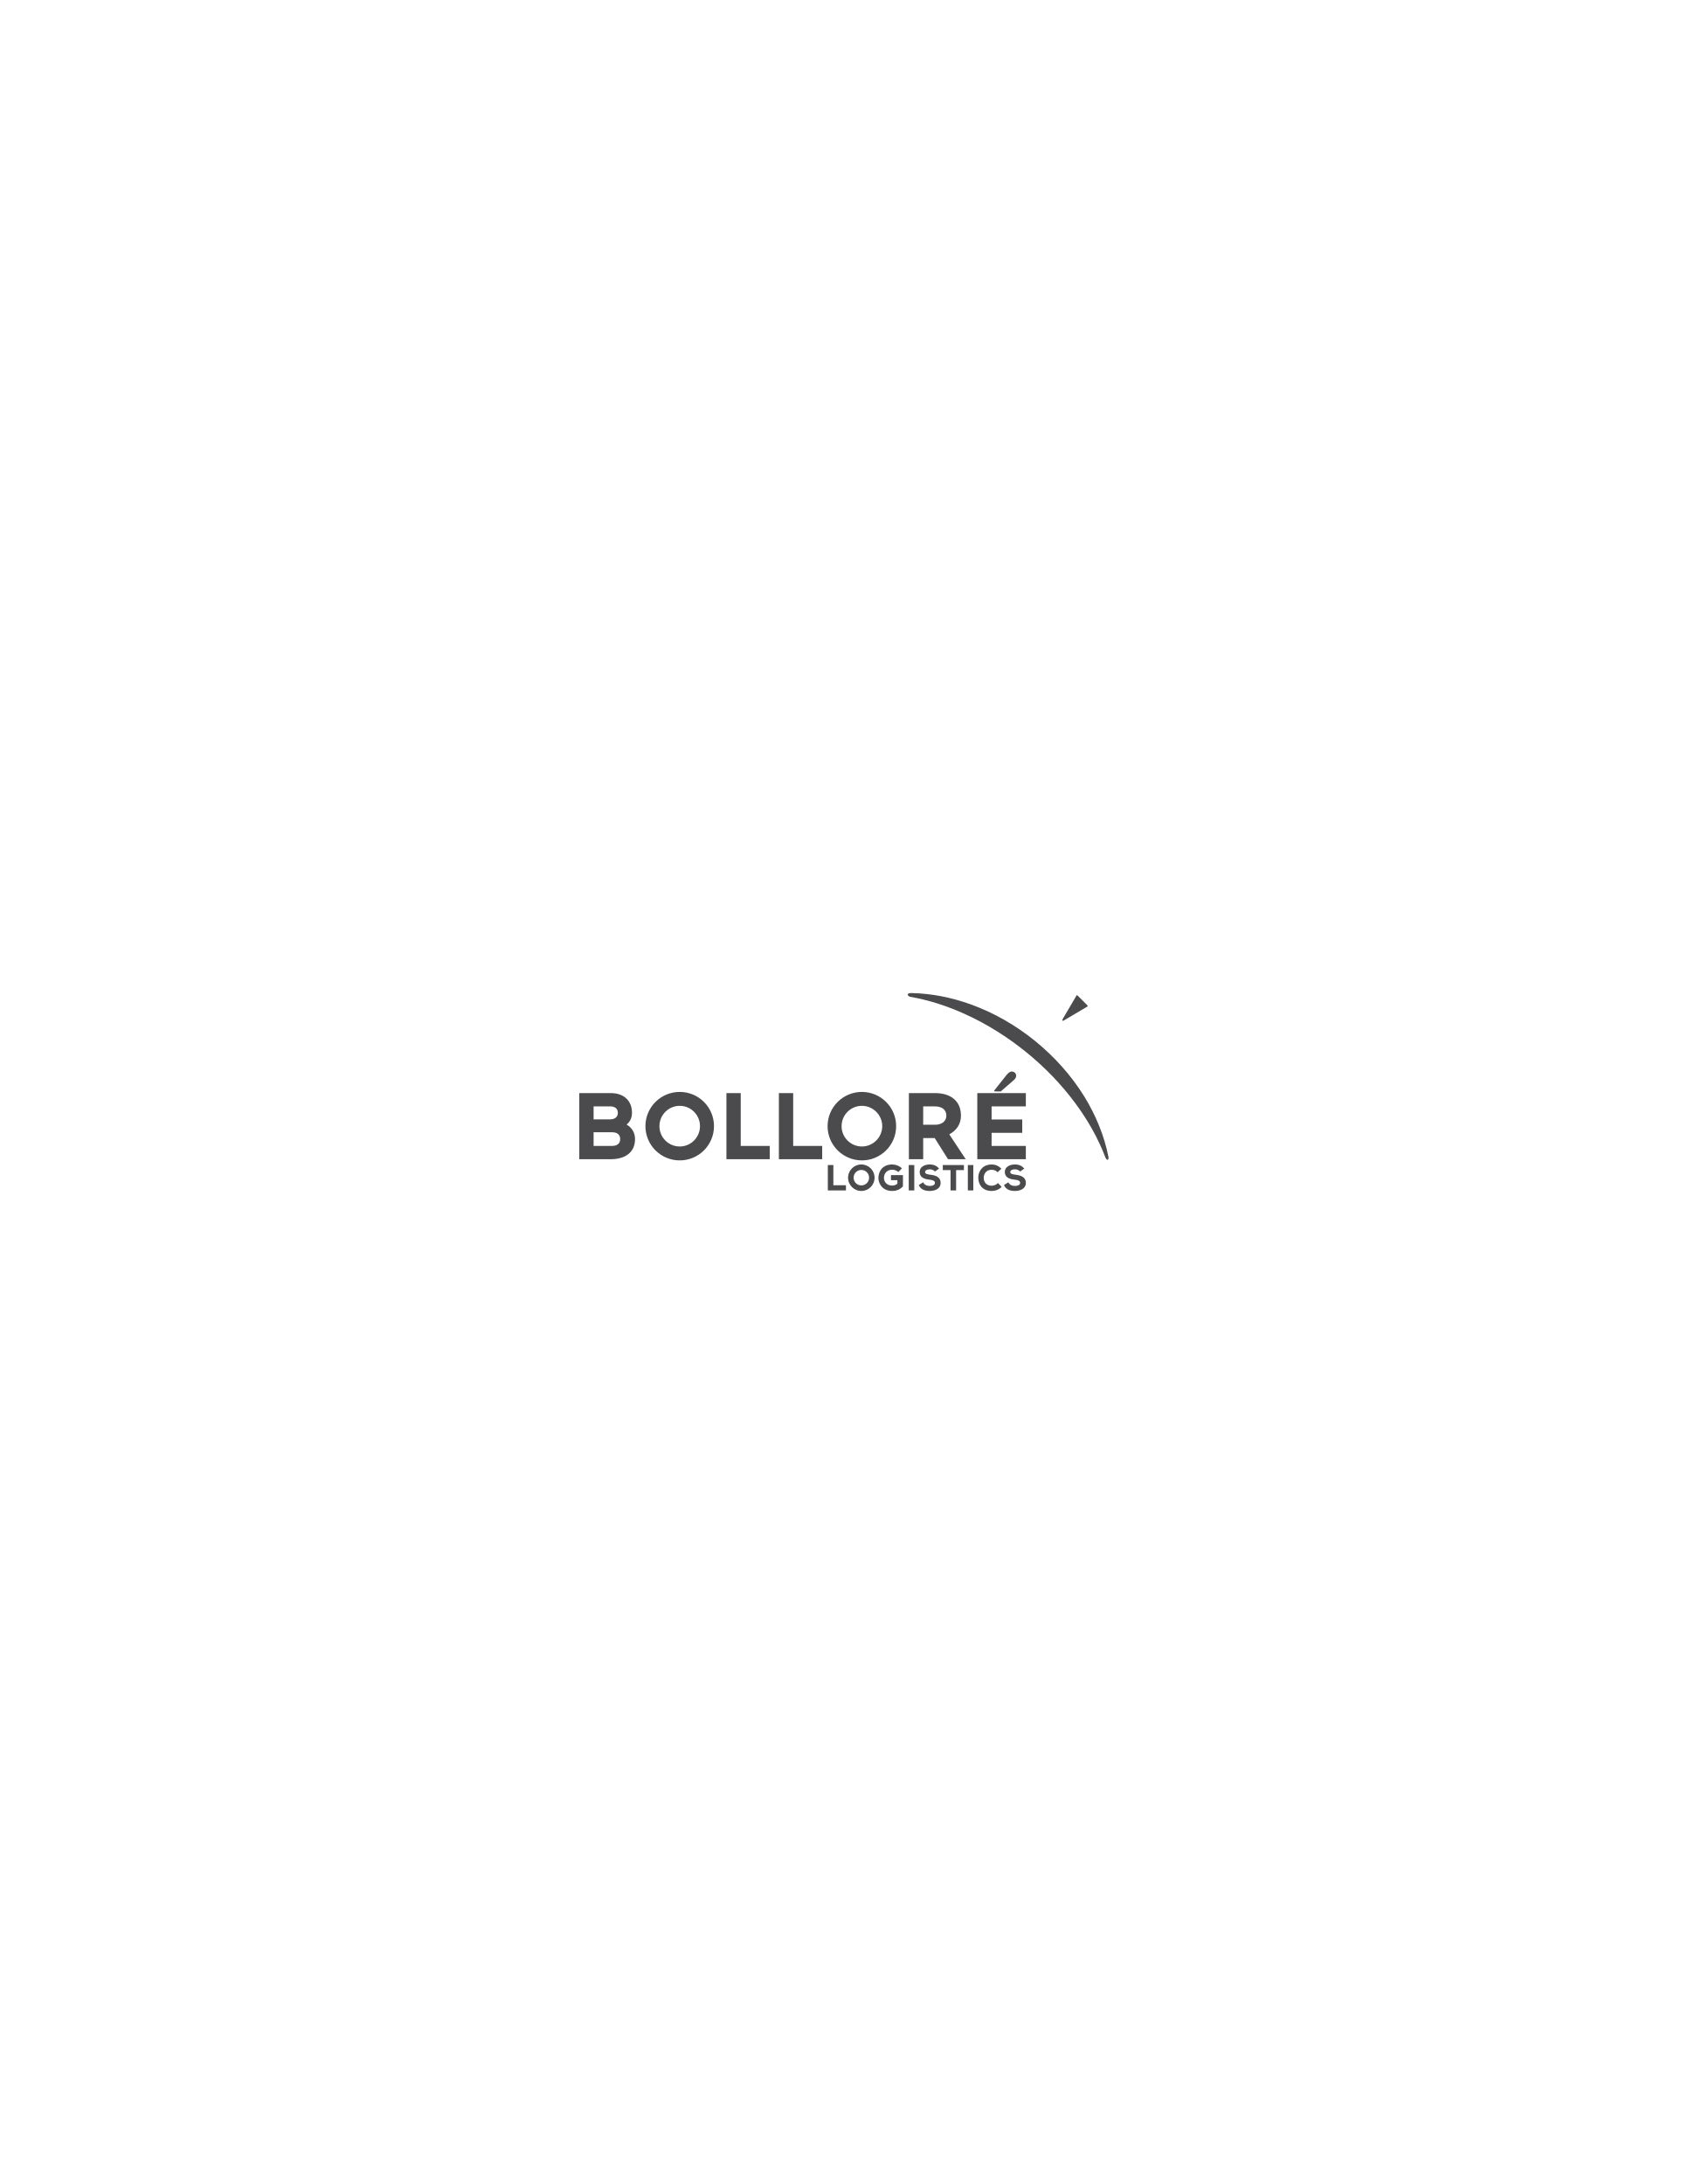
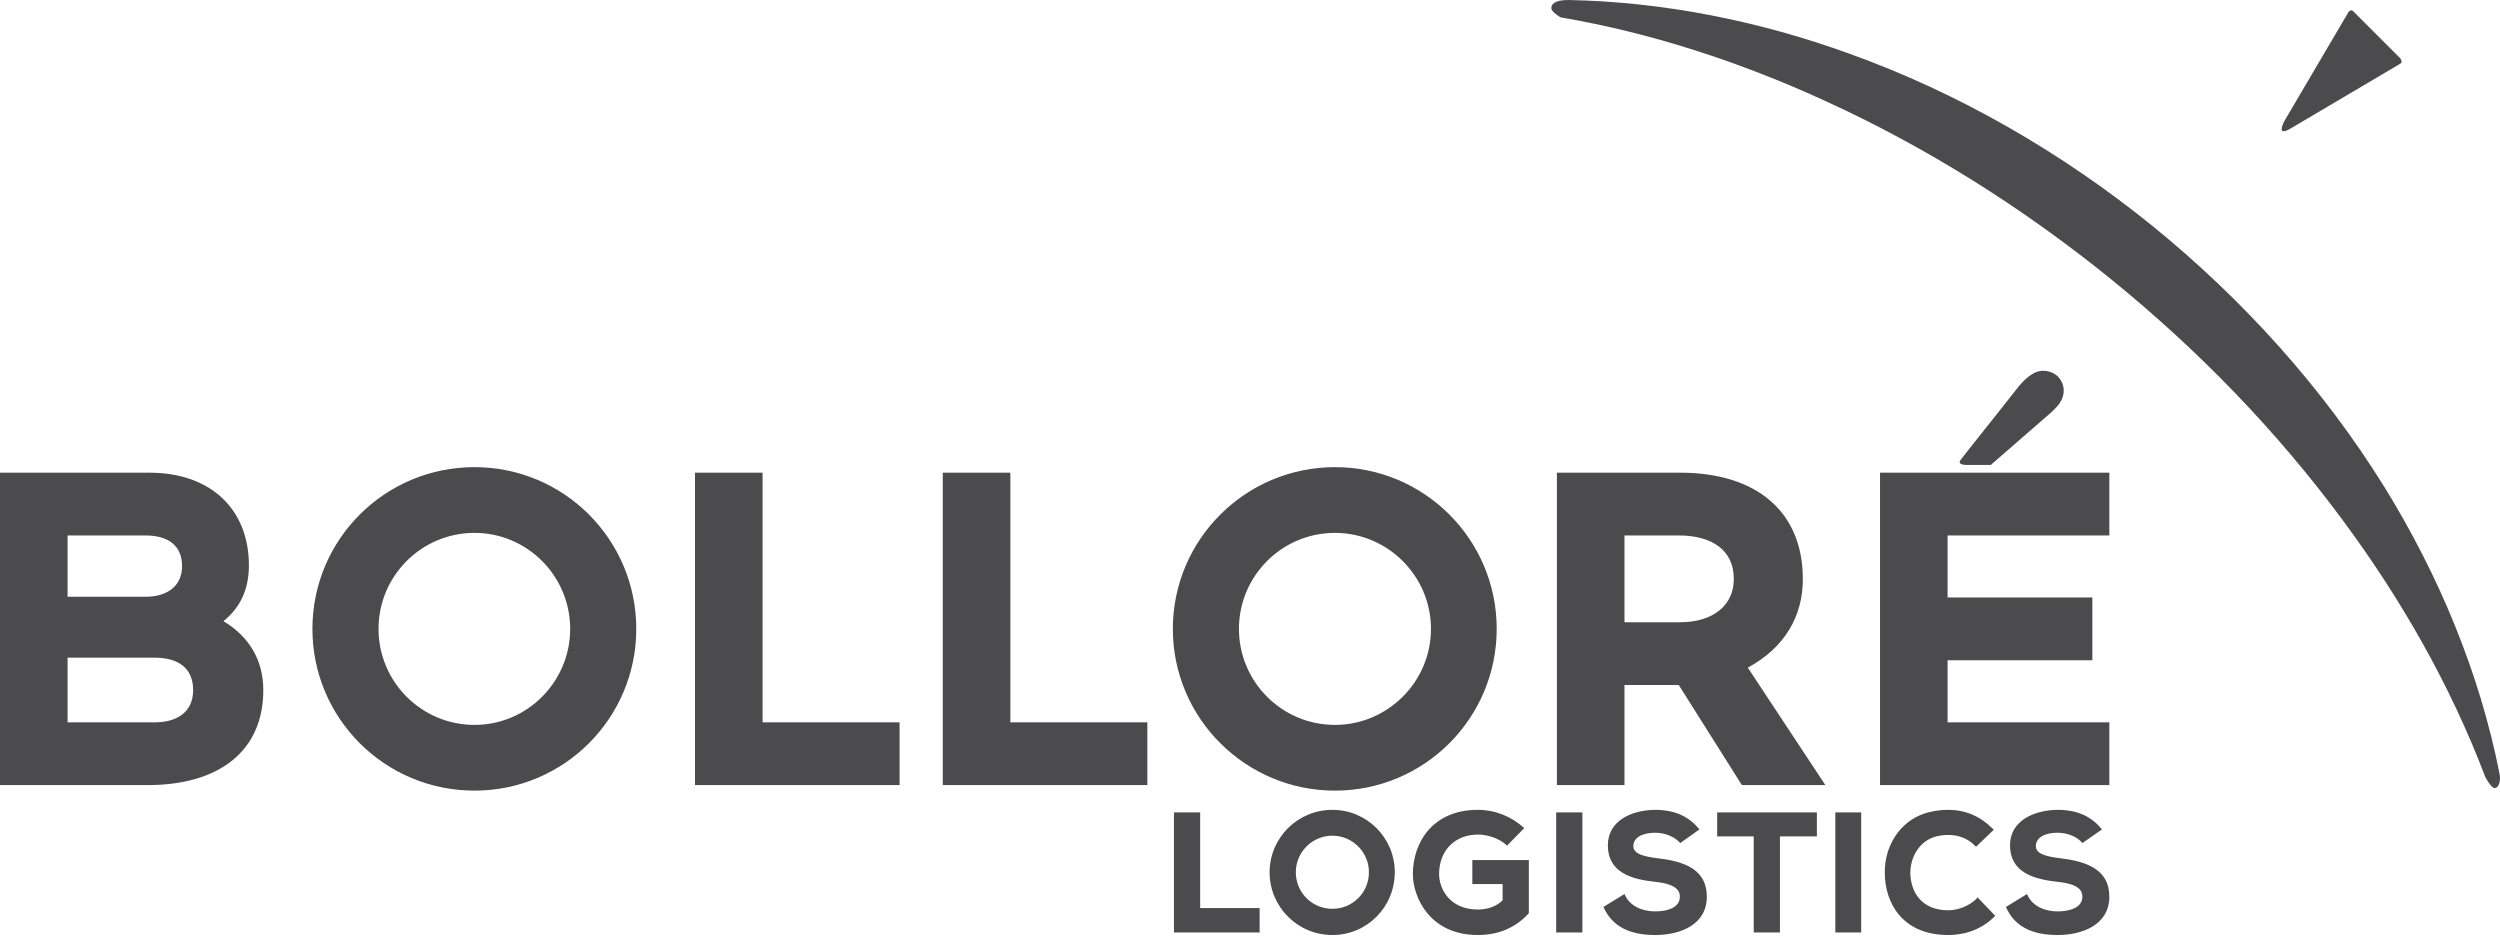
- <svg xmlns="http://www.w3.org/2000/svg" xml:space="preserve" width="215.9mm" height="279.4mm" version="1.1" style="shape-rendering:geometricPrecision; text-rendering:geometricPrecision; image-rendering:optimizeQuality; fill-rule:evenodd; clip-rule:evenodd" viewBox="0 0 21590 27940">
-   <defs>
-     <style type="text/css">
+ <svg xmlns="http://www.w3.org/2000/svg" xml:space="preserve" width="67.699mm" height="25.32mm" version="1.1" style="clip-rule:evenodd;fill-rule:evenodd;image-rendering:optimizeQuality;shape-rendering:geometricPrecision;text-rendering:geometricPrecision" viewBox="0 0 6769.865 2532" id="svg5">
+   <defs id="defs1">
+     <style type="text/css" id="style1">
   
    .fil1 {fill:#4B4B4D}
    .fil0 {fill:#4B4B4D;fill-rule:nonzero}
   
  </style>
  </defs>
-   <g id="Layer_x0020_1">
+   <g id="Layer_x0020_1" transform="translate(-7410,-12704)">
    <g id="_327567104">
-       <path class="fil0" d="M12988 13795c15,-23 14,-49 -3,-69 -18,-19 -47,-24 -70,-10 -16,9 -28,22 -39,35 -41,52 -81,103 -122,154 -12,15 -24,31 -36,46 -2,4 -4,12 18,12l65 0c49,-42 97,-85 146,-127 15,-13 30,-25 41,-41z" />
-       <path class="fil1" d="M13239 13316c246,200 461,438 628,707 147,238 258,503 312,778 3,18 -2,35 -12,37l0 0c-10,3 -27,-30 -27,-30l0 0c-94,-248 -228,-482 -385,-694 -181,-245 -395,-465 -631,-656 -236,-191 -496,-355 -772,-481 -227,-104 -469,-184 -716,-226l0 0c0,0 -24,-14 -25,-24 -1,-11 8,-23 46,-23 259,5 517,57 760,145 298,107 576,268 822,467z" />
-       <path class="fil0" d="M11018 15165c-55,0 -99,-44 -99,-99 0,-54 44,-99 99,-99 55,0 99,45 99,99 0,55 -44,99 -99,99zm0 -268c-94,0 -170,76 -170,169 0,94 76,170 170,170 94,0 169,-76 169,-170 0,-93 -75,-169 -169,-169zm-358 7l-71 0 0 325 232 0 0 -66 -161 0 0 -259zm964 325l71 0 0 -325 -71 0 0 325zm436 -260l99 0 0 260 71 0 0 -260 100 0 0 -65 -270 0 0 65zm320 260l70 0 0 -325 -70 0 0 325zm381 -90c-19,18 -48,30 -75,30 -75,0 -102,-52 -103,-101 0,-29 11,-56 29,-75 18,-19 43,-28 74,-28 28,0 53,10 71,28l4 4 48 -46 -4 -4c-33,-33 -74,-50 -119,-50 -51,0 -94,16 -124,47 -31,31 -49,77 -48,124 0,78 45,168 172,168 48,0 91,-17 123,-48l4 -4 -48 -50 -4 5zm227 -111c-39,-5 -65,-12 -65,-33 0,-22 23,-36 59,-36 31,0 56,14 67,28l53 -37c-27,-33 -63,-53 -121,-53 -64,1 -128,30 -128,96 0,74 65,92 129,99 60,6 67,26 67,40 0,37 -51,40 -66,40 -40,0 -71,-17 -83,-45l-1 -2 -57 35c22,51 68,76 140,76 66,0 140,-27 140,-104 0,-76 -66,-96 -134,-104zm-1090 0c-39,-5 -65,-12 -65,-33 0,-22 23,-36 60,-36 30,0 55,14 67,28l52 -37c-27,-33 -63,-53 -121,-53 -64,1 -127,30 -127,96 0,74 64,92 128,99 60,6 67,26 67,40 0,37 -50,40 -66,40 -40,0 -71,-17 -83,-45l-1 -2 -57 35c23,51 68,76 140,76 67,0 140,-27 140,-104 0,-76 -65,-96 -134,-104zm-501 70l82 0 0 44c-16,16 -40,25 -67,25 -77,0 -105,-57 -105,-96 0,-64 43,-107 105,-107 28,0 59,11 78,29l1 1 46 -47 0 -1c-34,-31 -78,-49 -125,-49 -122,0 -176,88 -176,174 0,63 46,165 176,165 55,0 101,-19 137,-58l1 -2 0 -143 -153 0 0 65z" />
-       <path class="fil0" d="M12105 14273c0,69 -55,116 -145,116l-151 0 0 -235 147 0c90,0 149,40 149,117l0 2zm38 239c101,-55 149,-140 149,-240 0,-183 -126,-288 -332,-288l-334 0 0 846 183 0 0 -271 147 0 171 271 226 0 -210 -318zm933 -20l0 -170 -392 0 0 -168 438 0 0 -170 -621 0 0 846 621 0 0 -170 -438 0 0 -168 392 0zm-5472 168l-11 0 0 -175 236 0c65,0 104,29 104,88 0,57 -41,87 -104,87l-44 0c-29,0 -152,0 -181,0zm-11 -506l211 0c61,0 99,27 99,83 0,54 -40,83 -99,83l-211 0 0 -166zm530 419c0,-81 -38,-145 -108,-187 44,-35 69,-84 69,-151 0,-150 -101,-251 -270,-251l-404 0 0 846 400 0c193,0 313,-92 313,-257zm572 -426c143,0 259,117 259,260 0,143 -116,260 -259,260 -144,0 -260,-117 -260,-260 0,-143 116,-260 260,-260zm0 698c242,0 438,-196 438,-438 0,-242 -196,-438 -438,-438 -243,0 -439,196 -439,438 0,242 196,438 439,438zm1151 -185l-371 0 0 -676 -183 0 0 846 554 0 0 -170zm671 0l-371 0 0 -676 -183 0 0 846 554 0 0 -170zm508 -513c143,0 260,117 260,260 0,143 -117,260 -260,260 -144,0 -260,-117 -260,-260 0,-143 116,-260 260,-260zm0 698c242,0 438,-196 438,-438 0,-242 -196,-438 -438,-438 -242,0 -439,196 -439,438 0,242 197,438 439,438z" />
-       <path class="fil0" d="M13770 12736l-173 294c0,0 -26,46 14,23l298 -176c8,-4 3,-12 0,-16l-3 -3 0 0 0 0 -123 -123 0 0c-7,-7 -13,1 -13,1z" />
+       <path class="fil0" d="m 12988,13795 c 15,-23 14,-49 -3,-69 -18,-19 -47,-24 -70,-10 -16,9 -28,22 -39,35 -41,52 -81,103 -122,154 -12,15 -24,31 -36,46 -2,4 -4,12 18,12 h 65 c 49,-42 97,-85 146,-127 15,-13 30,-25 41,-41 z" id="path1" />
+       <path class="fil1" d="m 13239,13316 c 246,200 461,438 628,707 147,238 258,503 312,778 3,18 -2,35 -12,37 v 0 c -10,3 -27,-30 -27,-30 v 0 c -94,-248 -228,-482 -385,-694 -181,-245 -395,-465 -631,-656 -236,-191 -496,-355 -772,-481 -227,-104 -469,-184 -716,-226 v 0 c 0,0 -24,-14 -25,-24 -1,-11 8,-23 46,-23 259,5 517,57 760,145 298,107 576,268 822,467 z" id="path2" />
+       <path class="fil0" d="m 11018,15165 c -55,0 -99,-44 -99,-99 0,-54 44,-99 99,-99 55,0 99,45 99,99 0,55 -44,99 -99,99 z m 0,-268 c -94,0 -170,76 -170,169 0,94 76,170 170,170 94,0 169,-76 169,-170 0,-93 -75,-169 -169,-169 z m -358,7 h -71 v 325 h 232 v -66 h -161 z m 964,325 h 71 v -325 h -71 z m 436,-260 h 99 v 260 h 71 v -260 h 100 v -65 h -270 z m 320,260 h 70 v -325 h -70 z m 381,-90 c -19,18 -48,30 -75,30 -75,0 -102,-52 -103,-101 0,-29 11,-56 29,-75 18,-19 43,-28 74,-28 28,0 53,10 71,28 l 4,4 48,-46 -4,-4 c -33,-33 -74,-50 -119,-50 -51,0 -94,16 -124,47 -31,31 -49,77 -48,124 0,78 45,168 172,168 48,0 91,-17 123,-48 l 4,-4 -48,-50 z m 227,-111 c -39,-5 -65,-12 -65,-33 0,-22 23,-36 59,-36 31,0 56,14 67,28 l 53,-37 c -27,-33 -63,-53 -121,-53 -64,1 -128,30 -128,96 0,74 65,92 129,99 60,6 67,26 67,40 0,37 -51,40 -66,40 -40,0 -71,-17 -83,-45 l -1,-2 -57,35 c 22,51 68,76 140,76 66,0 140,-27 140,-104 0,-76 -66,-96 -134,-104 z m -1090,0 c -39,-5 -65,-12 -65,-33 0,-22 23,-36 60,-36 30,0 55,14 67,28 l 52,-37 c -27,-33 -63,-53 -121,-53 -64,1 -127,30 -127,96 0,74 64,92 128,99 60,6 67,26 67,40 0,37 -50,40 -66,40 -40,0 -71,-17 -83,-45 l -1,-2 -57,35 c 23,51 68,76 140,76 67,0 140,-27 140,-104 0,-76 -65,-96 -134,-104 z m -501,70 h 82 v 44 c -16,16 -40,25 -67,25 -77,0 -105,-57 -105,-96 0,-64 43,-107 105,-107 28,0 59,11 78,29 l 1,1 46,-47 v -1 c -34,-31 -78,-49 -125,-49 -122,0 -176,88 -176,174 0,63 46,165 176,165 55,0 101,-19 137,-58 l 1,-2 v -143 h -153 z" id="path3" />
+       <path class="fil0" d="m 12105,14273 c 0,69 -55,116 -145,116 h -151 v -235 h 147 c 90,0 149,40 149,117 z m 38,239 c 101,-55 149,-140 149,-240 0,-183 -126,-288 -332,-288 h -334 v 846 h 183 v -271 h 147 l 171,271 h 226 z m 933,-20 v -170 h -392 v -168 h 438 v -170 h -621 v 846 h 621 v -170 h -438 v -168 z m -5472,168 h -11 v -175 h 236 c 65,0 104,29 104,88 0,57 -41,87 -104,87 h -44 c -29,0 -152,0 -181,0 z m -11,-506 h 211 c 61,0 99,27 99,83 0,54 -40,83 -99,83 h -211 z m 530,419 c 0,-81 -38,-145 -108,-187 44,-35 69,-84 69,-151 0,-150 -101,-251 -270,-251 h -404 v 846 h 400 c 193,0 313,-92 313,-257 z m 572,-426 c 143,0 259,117 259,260 0,143 -116,260 -259,260 -144,0 -260,-117 -260,-260 0,-143 116,-260 260,-260 z m 0,698 c 242,0 438,-196 438,-438 0,-242 -196,-438 -438,-438 -243,0 -439,196 -439,438 0,242 196,438 439,438 z m 1151,-185 h -371 v -676 h -183 v 846 h 554 z m 671,0 h -371 v -676 h -183 v 846 h 554 z m 508,-513 c 143,0 260,117 260,260 0,143 -117,260 -260,260 -144,0 -260,-117 -260,-260 0,-143 116,-260 260,-260 z m 0,698 c 242,0 438,-196 438,-438 0,-242 -196,-438 -438,-438 -242,0 -439,196 -439,438 0,242 197,438 439,438 z" id="path4" />
+       <path class="fil0" d="m 13770,12736 -173,294 c 0,0 -26,46 14,23 l 298,-176 c 8,-4 3,-12 0,-16 l -3,-3 v 0 0 l -123,-123 v 0 c -7,-7 -13,1 -13,1 z" id="path5" />
    </g>
  </g>
</svg>
